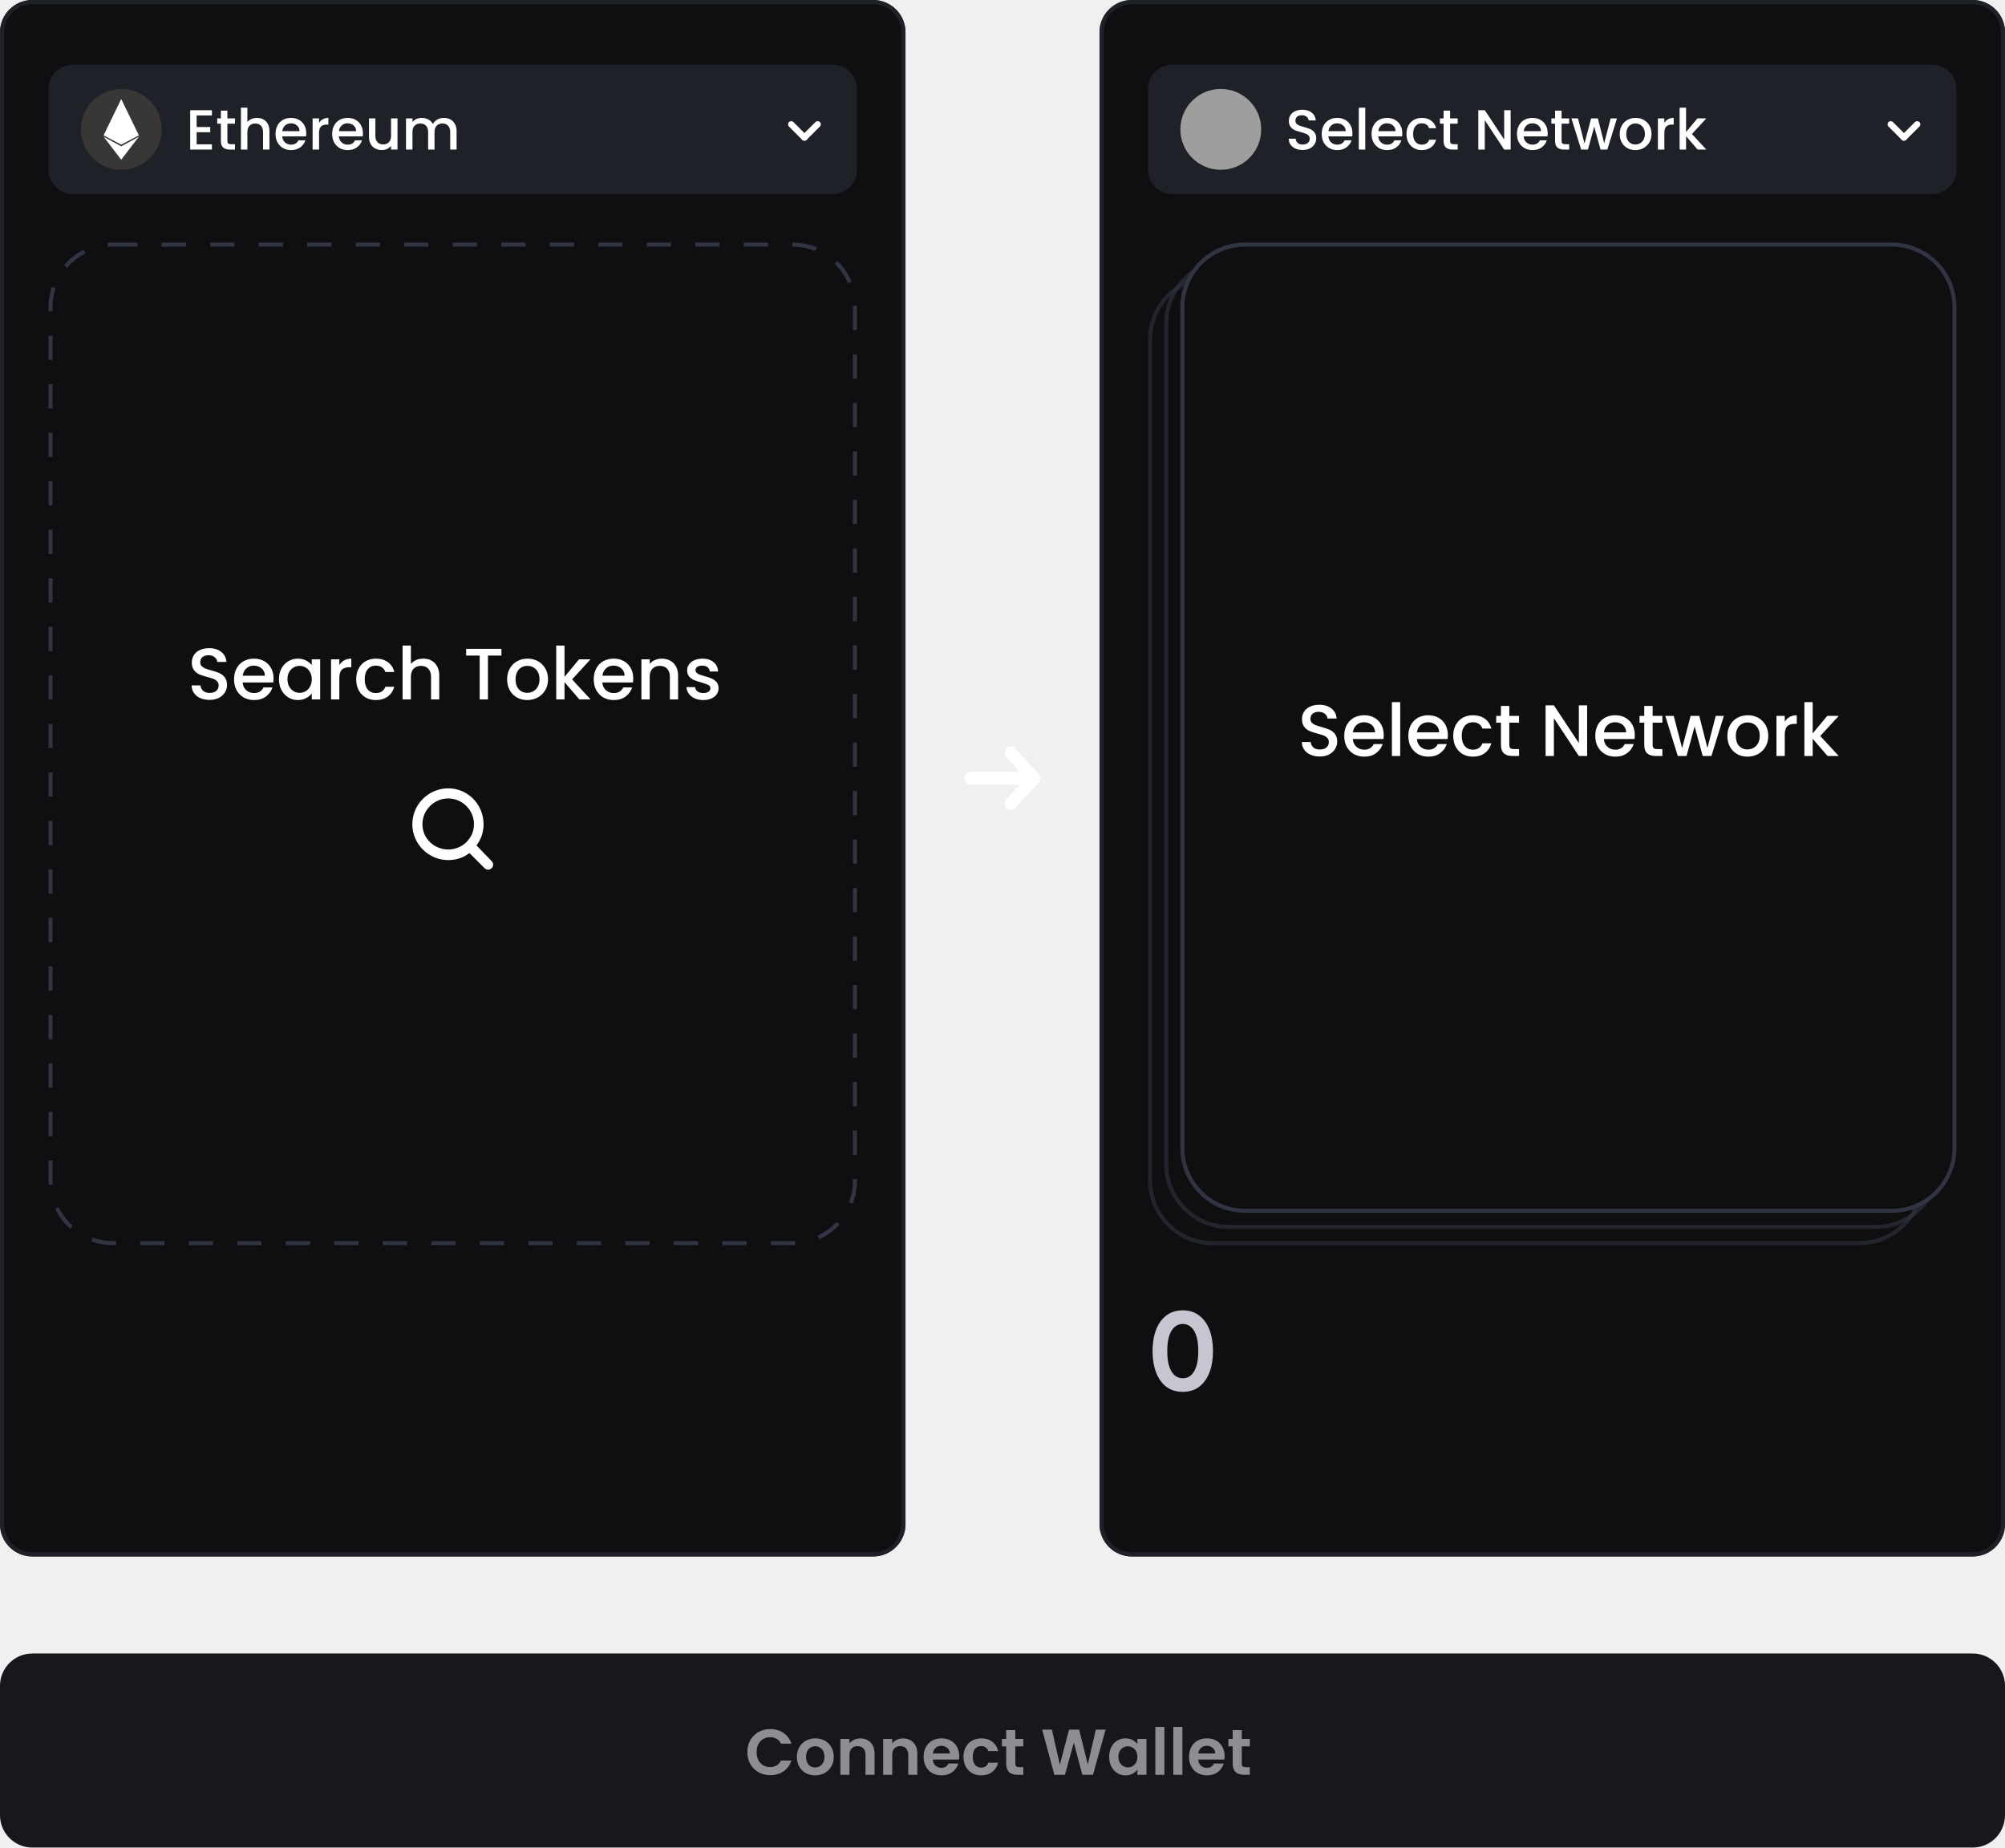
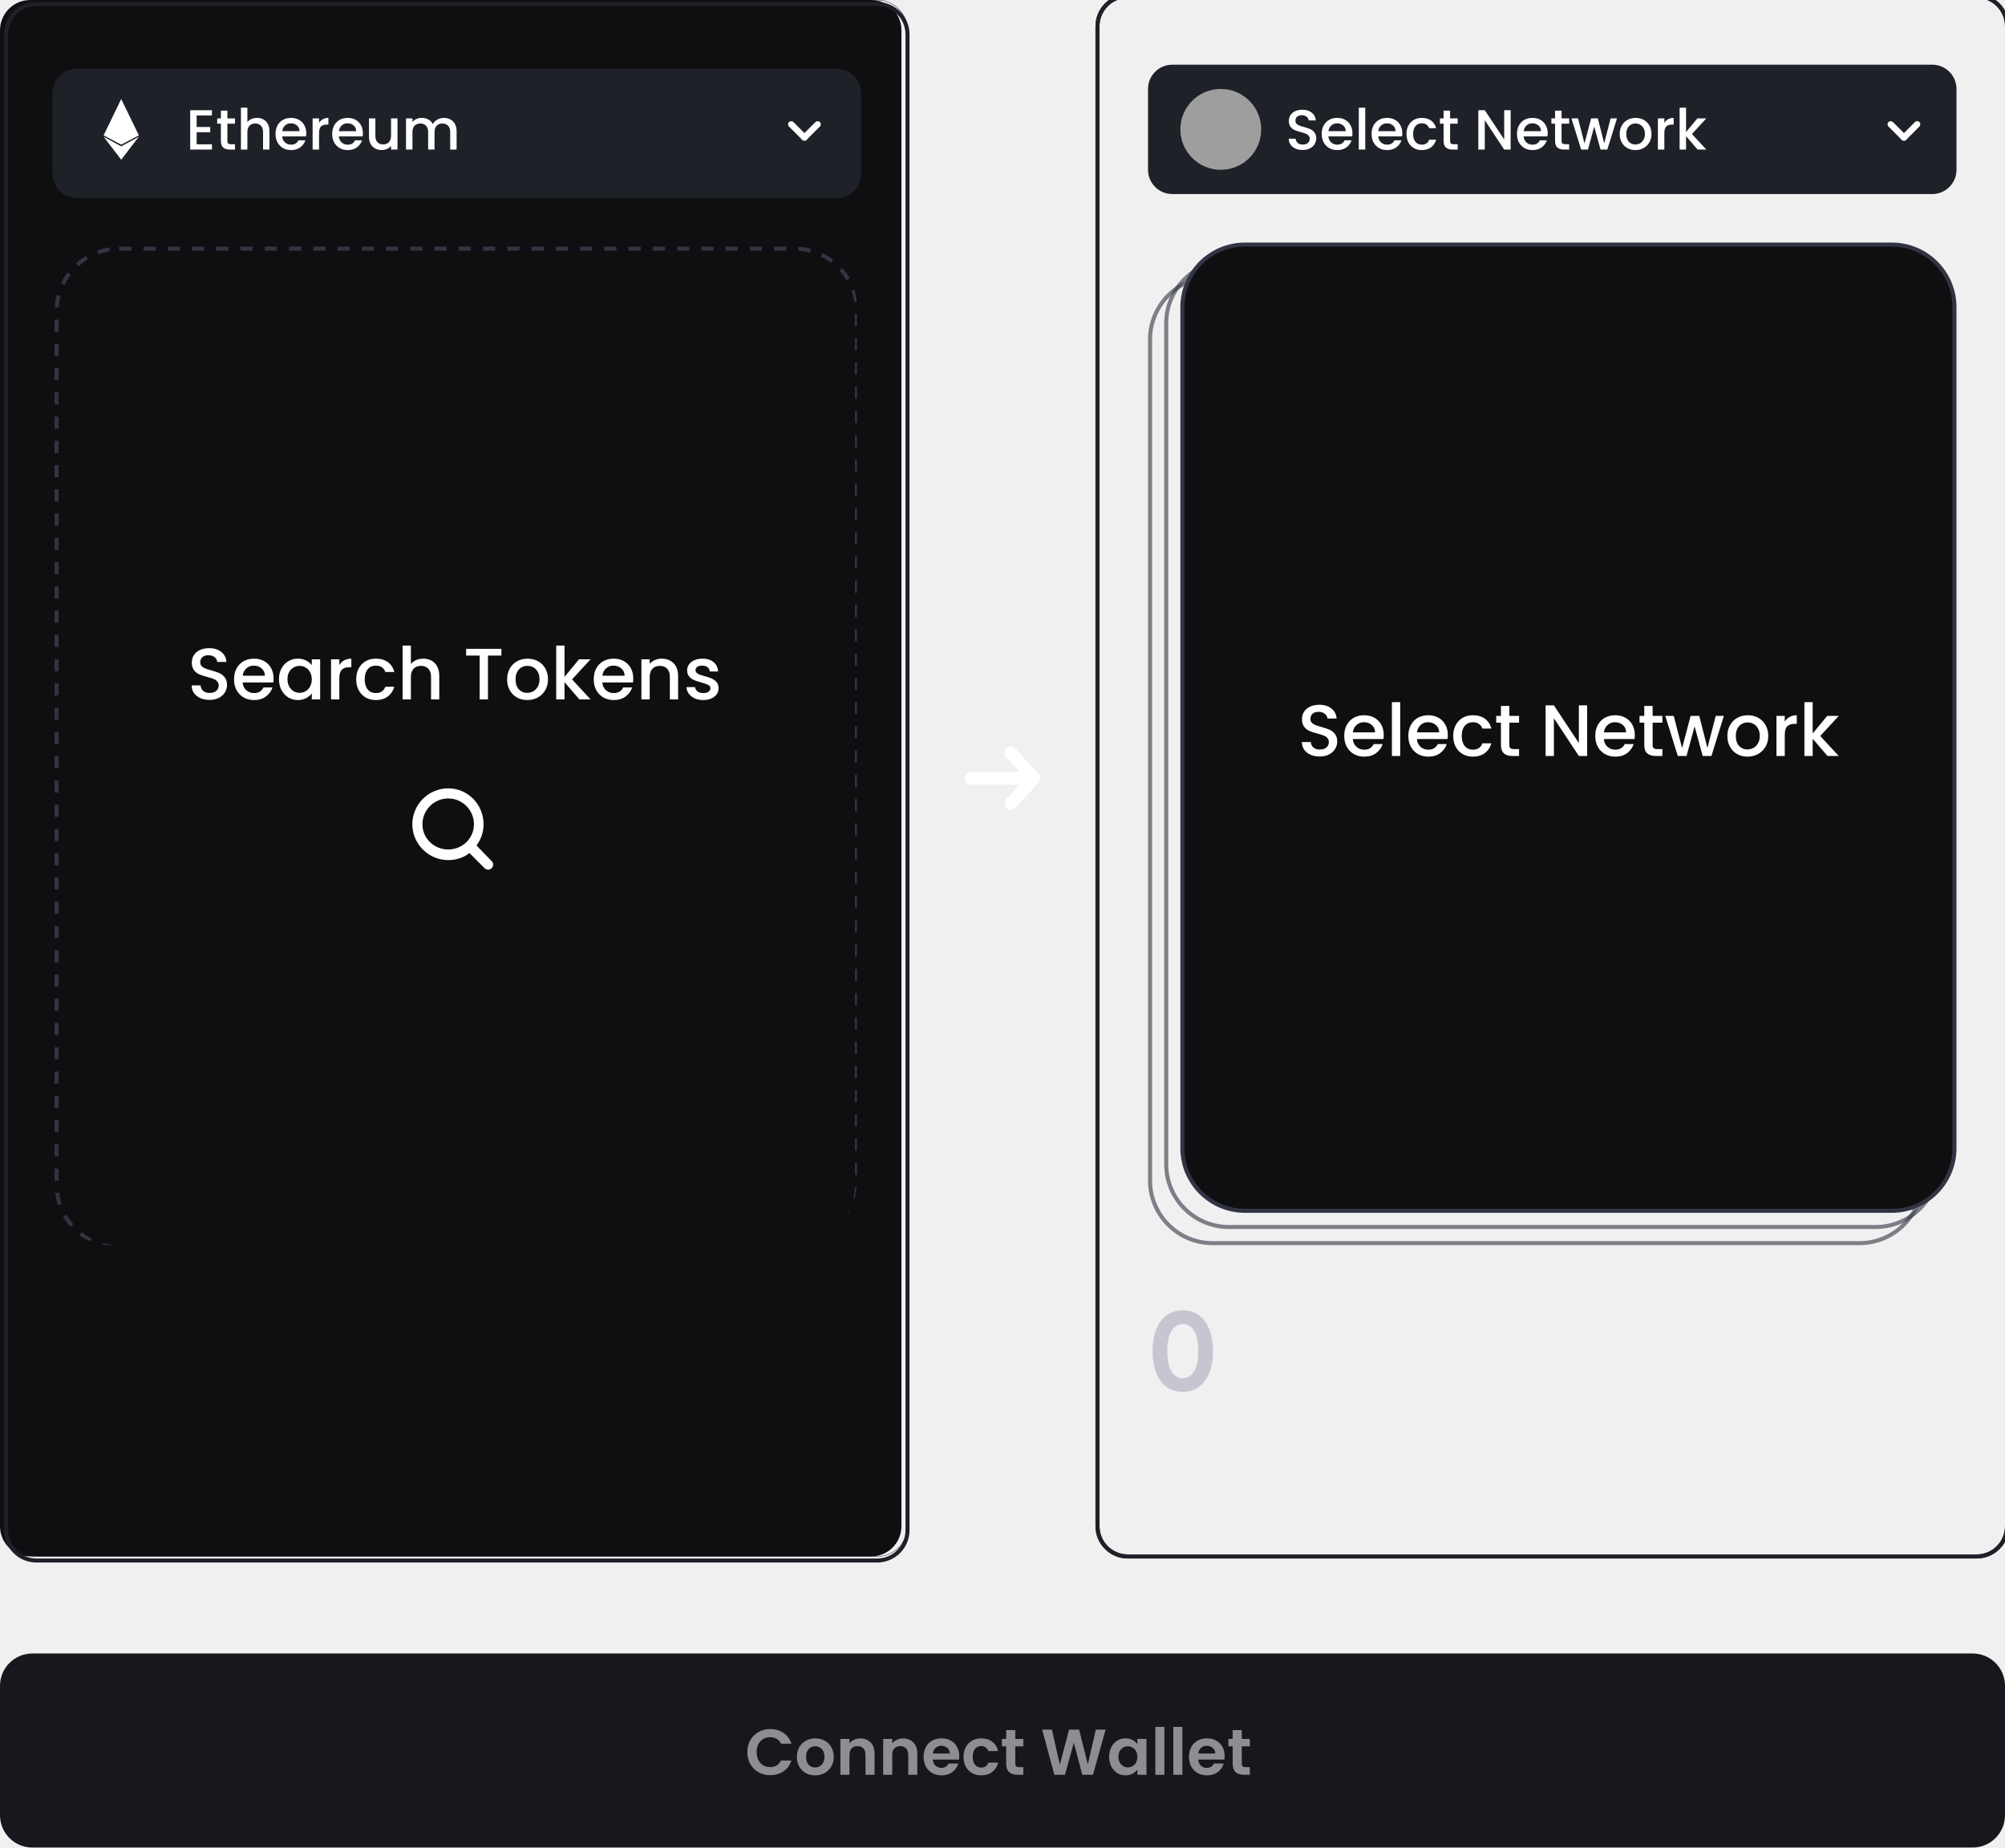
<svg xmlns="http://www.w3.org/2000/svg" width="496" height="457" viewBox="0 0 496 457" fill="none">
-   <rect x="0.5" y="0.5" width="223" height="384" rx="7.5" fill="#0F0F12" />
-   <rect x="0.5" y="0.5" width="223" height="384" rx="7.5" stroke="#1F2128" />
-   <rect x="0.5" y="0.5" width="223" height="384" rx="7.5" stroke="#1F2128" />
+   <rect x="0" y="0" width="223" height="385" rx="7.5" fill="#0F0F12" />
+   <rect x="1.5" y="0" width="223" height="385" rx="7.5" stroke="#1F2128" stroke-width="0.1" />
+   <rect x="1.5" y="1" width="223" height="385" rx="7.5" stroke="#1F2128" />
  <g clip-path="url(#clip0_1419_23822)">
-     <rect x="12.5" y="60.5" width="199" height="247" rx="15.5" stroke="#313442" stroke-dasharray="6 6" />
+     <rect x="14" y="61.5" width="198" height="247" rx="15.5" stroke="#313442" stroke-dasharray="3 3" />
    <path d="M117.875 209.125C119 207.625 119.625 205.875 119.625 203.875C119.625 199 115.75 195 110.875 195C106 195 102 199 102 203.875C102 208.75 106 212.75 110.875 212.75C112.875 212.75 114.75 212.125 116.125 211L119.875 214.75C120.125 215 120.5 215.125 120.75 215.125C121 215.125 121.375 215 121.625 214.75C122.125 214.25 122.125 213.5 121.625 213L117.875 209.125ZM110.875 210.125C107.375 210.125 104.5 207.375 104.5 203.875C104.5 200.375 107.375 197.5 110.875 197.5C114.375 197.5 117.25 200.375 117.25 203.875C117.25 207.375 114.375 210.125 110.875 210.125Z" fill="white" />
    <path d="M51.843 173.126C51.003 173.126 50.247 172.982 49.575 172.694C48.903 172.394 48.375 171.974 47.991 171.434C47.607 170.894 47.415 170.264 47.415 169.544H49.611C49.659 170.084 49.869 170.528 50.241 170.876C50.625 171.224 51.159 171.398 51.843 171.398C52.551 171.398 53.103 171.23 53.499 170.894C53.895 170.546 54.093 170.102 54.093 169.562C54.093 169.142 53.967 168.8 53.715 168.536C53.475 168.272 53.169 168.068 52.797 167.924C52.437 167.78 51.933 167.624 51.285 167.456C50.469 167.24 49.803 167.024 49.287 166.808C48.783 166.58 48.351 166.232 47.991 165.764C47.631 165.296 47.451 164.672 47.451 163.892C47.451 163.172 47.631 162.542 47.991 162.002C48.351 161.462 48.855 161.048 49.503 160.76C50.151 160.472 50.901 160.328 51.753 160.328C52.965 160.328 53.955 160.634 54.723 161.246C55.503 161.846 55.935 162.674 56.019 163.73H53.751C53.715 163.274 53.499 162.884 53.103 162.56C52.707 162.236 52.185 162.074 51.537 162.074C50.949 162.074 50.469 162.224 50.097 162.524C49.725 162.824 49.539 163.256 49.539 163.82C49.539 164.204 49.653 164.522 49.881 164.774C50.121 165.014 50.421 165.206 50.781 165.35C51.141 165.494 51.633 165.65 52.257 165.818C53.085 166.046 53.757 166.274 54.273 166.502C54.801 166.73 55.245 167.084 55.605 167.564C55.977 168.032 56.163 168.662 56.163 169.454C56.163 170.09 55.989 170.69 55.641 171.254C55.305 171.818 54.807 172.274 54.147 172.622C53.499 172.958 52.731 173.126 51.843 173.126ZM67.674 167.798C67.674 168.17 67.65 168.506 67.602 168.806H60.024C60.084 169.598 60.378 170.234 60.906 170.714C61.434 171.194 62.082 171.434 62.85 171.434C63.954 171.434 64.734 170.972 65.19 170.048H67.404C67.104 170.96 66.558 171.71 65.766 172.298C64.986 172.874 64.014 173.162 62.85 173.162C61.902 173.162 61.05 172.952 60.294 172.532C59.55 172.1 58.962 171.5 58.53 170.732C58.11 169.952 57.9 169.052 57.9 168.032C57.9 167.012 58.104 166.118 58.512 165.35C58.932 164.57 59.514 163.97 60.258 163.55C61.014 163.13 61.878 162.92 62.85 162.92C63.786 162.92 64.62 163.124 65.352 163.532C66.084 163.94 66.654 164.516 67.062 165.26C67.47 165.992 67.674 166.838 67.674 167.798ZM65.532 167.15C65.52 166.394 65.25 165.788 64.722 165.332C64.194 164.876 63.54 164.648 62.76 164.648C62.052 164.648 61.446 164.876 60.942 165.332C60.438 165.776 60.138 166.382 60.042 167.15H65.532ZM69.01 167.996C69.01 167 69.214 166.118 69.622 165.35C70.042 164.582 70.606 163.988 71.314 163.568C72.034 163.136 72.826 162.92 73.69 162.92C74.47 162.92 75.148 163.076 75.724 163.388C76.312 163.688 76.78 164.066 77.128 164.522V163.082H79.198V173H77.128V171.524C76.78 171.992 76.306 172.382 75.706 172.694C75.106 173.006 74.422 173.162 73.654 173.162C72.802 173.162 72.022 172.946 71.314 172.514C70.606 172.07 70.042 171.458 69.622 170.678C69.214 169.886 69.01 168.992 69.01 167.996ZM77.128 168.032C77.128 167.348 76.984 166.754 76.696 166.25C76.42 165.746 76.054 165.362 75.598 165.098C75.142 164.834 74.65 164.702 74.122 164.702C73.594 164.702 73.102 164.834 72.646 165.098C72.19 165.35 71.818 165.728 71.53 166.232C71.254 166.724 71.116 167.312 71.116 167.996C71.116 168.68 71.254 169.28 71.53 169.796C71.818 170.312 72.19 170.708 72.646 170.984C73.114 171.248 73.606 171.38 74.122 171.38C74.65 171.38 75.142 171.248 75.598 170.984C76.054 170.72 76.42 170.336 76.696 169.832C76.984 169.316 77.128 168.716 77.128 168.032ZM83.945 164.522C84.245 164.018 84.641 163.628 85.133 163.352C85.637 163.064 86.231 162.92 86.915 162.92V165.044H86.393C85.589 165.044 84.977 165.248 84.557 165.656C84.149 166.064 83.945 166.772 83.945 167.78V173H81.893V163.082H83.945V164.522ZM88.117 168.032C88.117 167.012 88.321 166.118 88.729 165.35C89.149 164.57 89.725 163.97 90.457 163.55C91.189 163.13 92.029 162.92 92.977 162.92C94.177 162.92 95.167 163.208 95.947 163.784C96.739 164.348 97.273 165.158 97.549 166.214H95.335C95.155 165.722 94.867 165.338 94.471 165.062C94.075 164.786 93.577 164.648 92.977 164.648C92.137 164.648 91.465 164.948 90.961 165.548C90.469 166.136 90.223 166.964 90.223 168.032C90.223 169.1 90.469 169.934 90.961 170.534C91.465 171.134 92.137 171.434 92.977 171.434C94.165 171.434 94.951 170.912 95.335 169.868H97.549C97.261 170.876 96.721 171.68 95.929 172.28C95.137 172.868 94.153 173.162 92.977 173.162C92.029 173.162 91.189 172.952 90.457 172.532C89.725 172.1 89.149 171.5 88.729 170.732C88.321 169.952 88.117 169.052 88.117 168.032ZM104.724 162.92C105.48 162.92 106.152 163.082 106.74 163.406C107.34 163.73 107.808 164.21 108.144 164.846C108.492 165.482 108.666 166.25 108.666 167.15V173H106.632V167.456C106.632 166.568 106.41 165.89 105.966 165.422C105.522 164.942 104.916 164.702 104.148 164.702C103.38 164.702 102.768 164.942 102.312 165.422C101.868 165.89 101.646 166.568 101.646 167.456V173H99.594V159.68H101.646V164.234C101.994 163.814 102.432 163.49 102.96 163.262C103.5 163.034 104.088 162.92 104.724 162.92ZM124.041 160.49V162.164H120.711V173H118.659V162.164H115.311V160.49H124.041ZM130.422 173.162C129.486 173.162 128.64 172.952 127.884 172.532C127.128 172.1 126.534 171.5 126.102 170.732C125.67 169.952 125.454 169.052 125.454 168.032C125.454 167.024 125.676 166.13 126.12 165.35C126.564 164.57 127.17 163.97 127.938 163.55C128.706 163.13 129.564 162.92 130.512 162.92C131.46 162.92 132.318 163.13 133.086 163.55C133.854 163.97 134.46 164.57 134.904 165.35C135.348 166.13 135.57 167.024 135.57 168.032C135.57 169.04 135.342 169.934 134.886 170.714C134.43 171.494 133.806 172.1 133.014 172.532C132.234 172.952 131.37 173.162 130.422 173.162ZM130.422 171.38C130.95 171.38 131.442 171.254 131.898 171.002C132.366 170.75 132.744 170.372 133.032 169.868C133.32 169.364 133.464 168.752 133.464 168.032C133.464 167.312 133.326 166.706 133.05 166.214C132.774 165.71 132.408 165.332 131.952 165.08C131.496 164.828 131.004 164.702 130.476 164.702C129.948 164.702 129.456 164.828 129 165.08C128.556 165.332 128.202 165.71 127.938 166.214C127.674 166.706 127.542 167.312 127.542 168.032C127.542 169.1 127.812 169.928 128.352 170.516C128.904 171.092 129.594 171.38 130.422 171.38ZM141.522 168.05L146.094 173H143.322L139.65 168.734V173H137.598V159.68H139.65V167.42L143.25 163.082H146.094L141.522 168.05ZM156.655 167.798C156.655 168.17 156.631 168.506 156.583 168.806H149.005C149.065 169.598 149.359 170.234 149.887 170.714C150.415 171.194 151.063 171.434 151.831 171.434C152.935 171.434 153.715 170.972 154.171 170.048H156.385C156.085 170.96 155.539 171.71 154.747 172.298C153.967 172.874 152.995 173.162 151.831 173.162C150.883 173.162 150.031 172.952 149.275 172.532C148.531 172.1 147.943 171.5 147.511 170.732C147.091 169.952 146.881 169.052 146.881 168.032C146.881 167.012 147.085 166.118 147.493 165.35C147.913 164.57 148.495 163.97 149.239 163.55C149.995 163.13 150.859 162.92 151.831 162.92C152.767 162.92 153.601 163.124 154.333 163.532C155.065 163.94 155.635 164.516 156.043 165.26C156.451 165.992 156.655 166.838 156.655 167.798ZM154.513 167.15C154.501 166.394 154.231 165.788 153.703 165.332C153.175 164.876 152.521 164.648 151.741 164.648C151.033 164.648 150.427 164.876 149.923 165.332C149.419 165.776 149.119 166.382 149.023 167.15H154.513ZM163.678 162.92C164.458 162.92 165.154 163.082 165.766 163.406C166.39 163.73 166.876 164.21 167.224 164.846C167.572 165.482 167.746 166.25 167.746 167.15V173H165.712V167.456C165.712 166.568 165.49 165.89 165.046 165.422C164.602 164.942 163.996 164.702 163.228 164.702C162.46 164.702 161.848 164.942 161.392 165.422C160.948 165.89 160.726 166.568 160.726 167.456V173H158.674V163.082H160.726V164.216C161.062 163.808 161.488 163.49 162.004 163.262C162.532 163.034 163.09 162.92 163.678 162.92ZM173.964 173.162C173.184 173.162 172.482 173.024 171.858 172.748C171.246 172.46 170.76 172.076 170.4 171.596C170.04 171.104 169.848 170.558 169.824 169.958H171.948C171.984 170.378 172.182 170.732 172.542 171.02C172.914 171.296 173.376 171.434 173.928 171.434C174.504 171.434 174.948 171.326 175.26 171.11C175.584 170.882 175.746 170.594 175.746 170.246C175.746 169.874 175.566 169.598 175.206 169.418C174.858 169.238 174.3 169.04 173.532 168.824C172.788 168.62 172.182 168.422 171.714 168.23C171.246 168.038 170.838 167.744 170.49 167.348C170.154 166.952 169.986 166.43 169.986 165.782C169.986 165.254 170.142 164.774 170.454 164.342C170.766 163.898 171.21 163.55 171.786 163.298C172.374 163.046 173.046 162.92 173.802 162.92C174.93 162.92 175.836 163.208 176.52 163.784C177.216 164.348 177.588 165.122 177.636 166.106H175.584C175.548 165.662 175.368 165.308 175.044 165.044C174.72 164.78 174.282 164.648 173.73 164.648C173.19 164.648 172.776 164.75 172.488 164.954C172.2 165.158 172.056 165.428 172.056 165.764C172.056 166.028 172.152 166.25 172.344 166.43C172.536 166.61 172.77 166.754 173.046 166.862C173.322 166.958 173.73 167.084 174.27 167.24C174.99 167.432 175.578 167.63 176.034 167.834C176.502 168.026 176.904 168.314 177.24 168.698C177.576 169.082 177.75 169.592 177.762 170.228C177.762 170.792 177.606 171.296 177.294 171.74C176.982 172.184 176.538 172.532 175.962 172.784C175.398 173.036 174.732 173.162 173.964 173.162Z" fill="white" />
  </g>
-   <rect x="12" y="16" width="200" height="32" rx="6" fill="#1F2128" />
-   <rect x="20" y="22" width="20" height="20" rx="10" fill="#383736" />
+   <rect x="13" y="17" width="200" height="32" rx="6" fill="#1F2128" />
+   <rect x="20" y="22" width="20" height="20" rx="10" fill="#1F2128" />
  <g clip-path="url(#clip1_1419_23822)">
    <path fill-rule="evenodd" clip-rule="evenodd" d="M29.983 35.775L25.625 33.48L29.983 24.503V24.5L34.357 33.48L29.983 35.775Z" fill="white" />
    <path fill-rule="evenodd" clip-rule="evenodd" d="M29.983 39.5L25.625 33.809L29.983 36.2L34.357 33.809L29.983 39.5Z" fill="white" />
  </g>
  <path fill-rule="evenodd" clip-rule="evenodd" d="M198.447 34.573C198.142 34.268 198.142 33.773 198.447 33.468L201.718 30.198C202.023 29.893 202.517 29.893 202.822 30.198C203.128 30.503 203.128 30.998 202.822 31.303L199.552 34.573C199.247 34.878 198.753 34.878 198.447 34.573Z" fill="white" />
  <path fill-rule="evenodd" clip-rule="evenodd" d="M195.178 30.198C195.483 29.893 195.977 29.893 196.282 30.198L199.553 33.468C199.858 33.773 199.858 34.268 199.553 34.573C199.247 34.878 198.753 34.878 198.448 34.573L195.178 31.303C194.872 30.998 194.872 30.503 195.178 30.198Z" fill="white" />
  <path d="M48.646 28.558V31.414H52.006V32.716H48.646V35.698H52.426V37H47.05V27.256H52.426V28.558H48.646ZM56.254 30.588V34.858C56.254 35.147 56.319 35.357 56.45 35.488C56.59 35.609 56.823 35.67 57.15 35.67H58.13V37H56.87C56.151 37 55.6 36.832 55.218 36.496C54.835 36.16 54.644 35.614 54.644 34.858V30.588H53.734V29.286H54.644V27.368H56.254V29.286H58.13V30.588H56.254ZM63.591 29.16C64.179 29.16 64.701 29.286 65.159 29.538C65.625 29.79 65.989 30.163 66.251 30.658C66.521 31.153 66.657 31.75 66.657 32.45V37H65.075V32.688C65.075 31.997 64.902 31.47 64.557 31.106C64.211 30.733 63.74 30.546 63.143 30.546C62.545 30.546 62.069 30.733 61.715 31.106C61.369 31.47 61.197 31.997 61.197 32.688V37H59.601V26.64H61.197V30.182C61.467 29.855 61.808 29.603 62.219 29.426C62.639 29.249 63.096 29.16 63.591 29.16ZM75.763 32.954C75.763 33.243 75.744 33.505 75.707 33.738H69.813C69.859 34.354 70.088 34.849 70.499 35.222C70.909 35.595 71.413 35.782 72.011 35.782C72.869 35.782 73.476 35.423 73.831 34.704H75.553C75.319 35.413 74.895 35.997 74.279 36.454C73.672 36.902 72.916 37.126 72.011 37.126C71.273 37.126 70.611 36.963 70.023 36.636C69.444 36.3 68.987 35.833 68.651 35.236C68.324 34.629 68.161 33.929 68.161 33.136C68.161 32.343 68.319 31.647 68.637 31.05C68.963 30.443 69.416 29.977 69.995 29.65C70.583 29.323 71.255 29.16 72.011 29.16C72.739 29.16 73.387 29.319 73.957 29.636C74.526 29.953 74.969 30.401 75.287 30.98C75.604 31.549 75.763 32.207 75.763 32.954ZM74.097 32.45C74.087 31.862 73.877 31.391 73.467 31.036C73.056 30.681 72.547 30.504 71.941 30.504C71.39 30.504 70.919 30.681 70.527 31.036C70.135 31.381 69.901 31.853 69.827 32.45H74.097ZM78.929 30.406C79.162 30.014 79.471 29.711 79.853 29.496C80.245 29.272 80.707 29.16 81.239 29.16V30.812H80.833C80.208 30.812 79.732 30.971 79.405 31.288C79.088 31.605 78.929 32.156 78.929 32.94V37H77.333V29.286H78.929V30.406ZM89.776 32.954C89.776 33.243 89.758 33.505 89.72 33.738H83.826C83.873 34.354 84.102 34.849 84.512 35.222C84.923 35.595 85.427 35.782 86.024 35.782C86.883 35.782 87.49 35.423 87.844 34.704H89.566C89.333 35.413 88.908 35.997 88.292 36.454C87.686 36.902 86.93 37.126 86.024 37.126C85.287 37.126 84.624 36.963 84.036 36.636C83.458 36.3 83 35.833 82.664 35.236C82.338 34.629 82.174 33.929 82.174 33.136C82.174 32.343 82.333 31.647 82.65 31.05C82.977 30.443 83.43 29.977 84.008 29.65C84.596 29.323 85.268 29.16 86.024 29.16C86.752 29.16 87.401 29.319 87.97 29.636C88.54 29.953 88.983 30.401 89.3 30.98C89.618 31.549 89.776 32.207 89.776 32.954ZM88.11 32.45C88.101 31.862 87.891 31.391 87.48 31.036C87.07 30.681 86.561 30.504 85.954 30.504C85.404 30.504 84.932 30.681 84.54 31.036C84.148 31.381 83.915 31.853 83.84 32.45H88.11ZM98.333 29.286V37H96.737V36.09C96.485 36.407 96.153 36.659 95.743 36.846C95.341 37.023 94.912 37.112 94.455 37.112C93.848 37.112 93.302 36.986 92.817 36.734C92.341 36.482 91.963 36.109 91.683 35.614C91.412 35.119 91.277 34.522 91.277 33.822V29.286H92.859V33.584C92.859 34.275 93.031 34.807 93.377 35.18C93.722 35.544 94.194 35.726 94.791 35.726C95.388 35.726 95.859 35.544 96.205 35.18C96.559 34.807 96.737 34.275 96.737 33.584V29.286H98.333ZM109.777 29.16C110.383 29.16 110.925 29.286 111.401 29.538C111.886 29.79 112.264 30.163 112.535 30.658C112.815 31.153 112.955 31.75 112.955 32.45V37H111.373V32.688C111.373 31.997 111.2 31.47 110.855 31.106C110.509 30.733 110.038 30.546 109.441 30.546C108.843 30.546 108.367 30.733 108.013 31.106C107.667 31.47 107.495 31.997 107.495 32.688V37H105.913V32.688C105.913 31.997 105.74 31.47 105.395 31.106C105.049 30.733 104.578 30.546 103.981 30.546C103.383 30.546 102.907 30.733 102.553 31.106C102.207 31.47 102.035 31.997 102.035 32.688V37H100.439V29.286H102.035V30.168C102.296 29.851 102.627 29.603 103.029 29.426C103.43 29.249 103.859 29.16 104.317 29.16C104.933 29.16 105.483 29.291 105.969 29.552C106.454 29.813 106.827 30.191 107.089 30.686C107.322 30.219 107.686 29.851 108.181 29.58C108.675 29.3 109.207 29.16 109.777 29.16Z" fill="white" />
  <path fill-rule="evenodd" clip-rule="evenodd" d="M251.065 185.096C250.476 184.466 249.511 184.468 248.925 185.102C248.353 185.719 248.355 186.708 248.93 187.323L252.287 190.915H240.125C239.271 190.915 238.625 191.651 238.625 192.5C238.625 193.349 239.271 194.085 240.125 194.085H252.287L248.93 197.677C248.355 198.292 248.353 199.281 248.925 199.898C249.511 200.532 250.476 200.534 251.065 199.904L256.944 193.613C257.519 192.996 257.518 192.003 256.945 191.388L251.065 185.096Z" fill="white" />
-   <rect x="272.5" y="0.5" width="223" height="384" rx="7.5" fill="#0F0F12" />
-   <rect x="272.5" y="0.5" width="223" height="384" rx="7.5" stroke="#1F2128" />
-   <rect x="272.5" y="0.5" width="223" height="384" rx="7.5" stroke="#1F2128" />
+   <rect x="271.5" y="-1" width="225" height="386" rx="7.5" fill="transparent" />
+   <rect x="271.5" y="-1" width="225" height="386" rx="7.5" stroke="#1F2128" />
+   <rect x="271.5" y="-1" width="225" height="386" rx="7.5" stroke="#1F2128" />
  <g clip-path="url(#clip2_1419_23822)">
    <rect x="288.5" y="64.5" width="191" height="239" rx="15.5" stroke="#313442" stroke-opacity="0.6" />
    <rect x="284.5" y="68.5" width="191" height="239" rx="15.5" stroke="#313442" stroke-opacity="0.6" />
    <rect x="292.5" y="60.5" width="191" height="239" rx="15.5" fill="#0F0F12" stroke="#313442" />
    <path d="M326.482 187.126C325.642 187.126 324.886 186.982 324.214 186.694C323.542 186.394 323.014 185.974 322.63 185.434C322.246 184.894 322.054 184.264 322.054 183.544H324.25C324.298 184.084 324.508 184.528 324.88 184.876C325.264 185.224 325.798 185.398 326.482 185.398C327.19 185.398 327.742 185.23 328.138 184.894C328.534 184.546 328.732 184.102 328.732 183.562C328.732 183.142 328.606 182.8 328.354 182.536C328.114 182.272 327.808 182.068 327.436 181.924C327.076 181.78 326.572 181.624 325.924 181.456C325.108 181.24 324.442 181.024 323.926 180.808C323.422 180.58 322.99 180.232 322.63 179.764C322.27 179.296 322.09 178.672 322.09 177.892C322.09 177.172 322.27 176.542 322.63 176.002C322.99 175.462 323.494 175.048 324.142 174.76C324.79 174.472 325.54 174.328 326.392 174.328C327.604 174.328 328.594 174.634 329.362 175.246C330.142 175.846 330.574 176.674 330.658 177.73H328.39C328.354 177.274 328.138 176.884 327.742 176.56C327.346 176.236 326.824 176.074 326.176 176.074C325.588 176.074 325.108 176.224 324.736 176.524C324.364 176.824 324.178 177.256 324.178 177.82C324.178 178.204 324.292 178.522 324.52 178.774C324.76 179.014 325.06 179.206 325.42 179.35C325.78 179.494 326.272 179.65 326.896 179.818C327.724 180.046 328.396 180.274 328.912 180.502C329.44 180.73 329.884 181.084 330.244 181.564C330.616 182.032 330.802 182.662 330.802 183.454C330.802 184.09 330.628 184.69 330.28 185.254C329.944 185.818 329.446 186.274 328.786 186.622C328.138 186.958 327.37 187.126 326.482 187.126ZM342.313 181.798C342.313 182.17 342.289 182.506 342.241 182.806H334.663C334.723 183.598 335.017 184.234 335.545 184.714C336.073 185.194 336.721 185.434 337.489 185.434C338.593 185.434 339.373 184.972 339.829 184.048H342.043C341.743 184.96 341.197 185.71 340.405 186.298C339.625 186.874 338.653 187.162 337.489 187.162C336.541 187.162 335.689 186.952 334.933 186.532C334.189 186.1 333.601 185.5 333.169 184.732C332.749 183.952 332.539 183.052 332.539 182.032C332.539 181.012 332.743 180.118 333.151 179.35C333.571 178.57 334.153 177.97 334.897 177.55C335.653 177.13 336.517 176.92 337.489 176.92C338.425 176.92 339.259 177.124 339.991 177.532C340.723 177.94 341.293 178.516 341.701 179.26C342.109 179.992 342.313 180.838 342.313 181.798ZM340.171 181.15C340.159 180.394 339.889 179.788 339.361 179.332C338.833 178.876 338.179 178.648 337.399 178.648C336.691 178.648 336.085 178.876 335.581 179.332C335.077 179.776 334.777 180.382 334.681 181.15H340.171ZM346.384 173.68V187H344.332V173.68H346.384ZM358.169 181.798C358.169 182.17 358.145 182.506 358.097 182.806H350.519C350.579 183.598 350.873 184.234 351.401 184.714C351.929 185.194 352.577 185.434 353.345 185.434C354.449 185.434 355.229 184.972 355.685 184.048H357.899C357.599 184.96 357.053 185.71 356.261 186.298C355.481 186.874 354.509 187.162 353.345 187.162C352.397 187.162 351.545 186.952 350.789 186.532C350.045 186.1 349.457 185.5 349.025 184.732C348.605 183.952 348.395 183.052 348.395 182.032C348.395 181.012 348.599 180.118 349.007 179.35C349.427 178.57 350.009 177.97 350.753 177.55C351.509 177.13 352.373 176.92 353.345 176.92C354.281 176.92 355.115 177.124 355.847 177.532C356.579 177.94 357.149 178.516 357.557 179.26C357.965 179.992 358.169 180.838 358.169 181.798ZM356.027 181.15C356.015 180.394 355.745 179.788 355.217 179.332C354.689 178.876 354.035 178.648 353.255 178.648C352.547 178.648 351.941 178.876 351.437 179.332C350.933 179.776 350.633 180.382 350.537 181.15H356.027ZM359.504 182.032C359.504 181.012 359.708 180.118 360.116 179.35C360.536 178.57 361.112 177.97 361.844 177.55C362.576 177.13 363.416 176.92 364.364 176.92C365.564 176.92 366.554 177.208 367.334 177.784C368.126 178.348 368.66 179.158 368.936 180.214H366.722C366.542 179.722 366.254 179.338 365.858 179.062C365.462 178.786 364.964 178.648 364.364 178.648C363.524 178.648 362.852 178.948 362.348 179.548C361.856 180.136 361.61 180.964 361.61 182.032C361.61 183.1 361.856 183.934 362.348 184.534C362.852 185.134 363.524 185.434 364.364 185.434C365.552 185.434 366.338 184.912 366.722 183.868H368.936C368.648 184.876 368.108 185.68 367.316 186.28C366.524 186.868 365.54 187.162 364.364 187.162C363.416 187.162 362.576 186.952 361.844 186.532C361.112 186.1 360.536 185.5 360.116 184.732C359.708 183.952 359.504 183.052 359.504 182.032ZM373.375 178.756V184.246C373.375 184.618 373.459 184.888 373.627 185.056C373.807 185.212 374.107 185.29 374.527 185.29H375.787V187H374.167C373.243 187 372.535 186.784 372.043 186.352C371.551 185.92 371.305 185.218 371.305 184.246V178.756H370.135V177.082H371.305V174.616H373.375V177.082H375.787V178.756H373.375ZM392.632 187H390.58L384.406 177.658V187H382.354V174.472H384.406L390.58 183.796V174.472H392.632V187ZM404.417 181.798C404.417 182.17 404.393 182.506 404.345 182.806H396.767C396.827 183.598 397.121 184.234 397.649 184.714C398.177 185.194 398.825 185.434 399.593 185.434C400.697 185.434 401.477 184.972 401.933 184.048H404.147C403.847 184.96 403.301 185.71 402.509 186.298C401.729 186.874 400.757 187.162 399.593 187.162C398.645 187.162 397.793 186.952 397.037 186.532C396.293 186.1 395.705 185.5 395.273 184.732C394.853 183.952 394.643 183.052 394.643 182.032C394.643 181.012 394.847 180.118 395.255 179.35C395.675 178.57 396.257 177.97 397.001 177.55C397.757 177.13 398.621 176.92 399.593 176.92C400.529 176.92 401.363 177.124 402.095 177.532C402.827 177.94 403.397 178.516 403.805 179.26C404.213 179.992 404.417 180.838 404.417 181.798ZM402.275 181.15C402.263 180.394 401.993 179.788 401.465 179.332C400.937 178.876 400.283 178.648 399.503 178.648C398.795 178.648 398.189 178.876 397.685 179.332C397.181 179.776 396.881 180.382 396.785 181.15H402.275ZM408.83 178.756V184.246C408.83 184.618 408.914 184.888 409.082 185.056C409.262 185.212 409.562 185.29 409.982 185.29H411.242V187H409.622C408.698 187 407.99 186.784 407.498 186.352C407.006 185.92 406.76 185.218 406.76 184.246V178.756H405.59V177.082H406.76V174.616H408.83V177.082H411.242V178.756H408.83ZM426.453 177.082L423.375 187H421.215L419.217 179.674L417.219 187H415.059L411.963 177.082H414.051L416.121 185.056L418.227 177.082H420.369L422.385 185.02L424.437 177.082H426.453ZM432.289 187.162C431.353 187.162 430.507 186.952 429.751 186.532C428.995 186.1 428.401 185.5 427.969 184.732C427.537 183.952 427.321 183.052 427.321 182.032C427.321 181.024 427.543 180.13 427.987 179.35C428.431 178.57 429.037 177.97 429.805 177.55C430.573 177.13 431.431 176.92 432.379 176.92C433.327 176.92 434.185 177.13 434.953 177.55C435.721 177.97 436.327 178.57 436.771 179.35C437.215 180.13 437.437 181.024 437.437 182.032C437.437 183.04 437.209 183.934 436.753 184.714C436.297 185.494 435.673 186.1 434.881 186.532C434.101 186.952 433.237 187.162 432.289 187.162ZM432.289 185.38C432.817 185.38 433.309 185.254 433.765 185.002C434.233 184.75 434.611 184.372 434.899 183.868C435.187 183.364 435.331 182.752 435.331 182.032C435.331 181.312 435.193 180.706 434.917 180.214C434.641 179.71 434.275 179.332 433.819 179.08C433.363 178.828 432.871 178.702 432.343 178.702C431.815 178.702 431.323 178.828 430.867 179.08C430.423 179.332 430.069 179.71 429.805 180.214C429.541 180.706 429.409 181.312 429.409 182.032C429.409 183.1 429.679 183.928 430.219 184.516C430.771 185.092 431.461 185.38 432.289 185.38ZM441.517 178.522C441.817 178.018 442.213 177.628 442.705 177.352C443.209 177.064 443.803 176.92 444.487 176.92V179.044H443.965C443.161 179.044 442.549 179.248 442.129 179.656C441.721 180.064 441.517 180.772 441.517 181.78V187H439.465V177.082H441.517V178.522ZM450.297 182.05L454.869 187H452.097L448.425 182.734V187H446.373V173.68H448.425V181.42L452.025 177.082H454.869L450.297 182.05Z" fill="white" />
  </g>
  <rect x="284" y="16" width="200" height="32" rx="6" fill="#1F2128" />
  <rect x="293.5" y="23.5" width="17" height="17" rx="8.5" fill="#9E9E9E" />
  <rect x="293.5" y="23.5" width="17" height="17" rx="8.5" stroke="#9E9E9E" stroke-width="3" />
  <path fill-rule="evenodd" clip-rule="evenodd" d="M470.447 34.573C470.142 34.268 470.142 33.773 470.447 33.468L473.718 30.198C474.023 29.893 474.517 29.893 474.822 30.198C475.128 30.503 475.128 30.998 474.822 31.303L471.552 34.573C471.247 34.878 470.753 34.878 470.447 34.573Z" fill="white" />
  <path fill-rule="evenodd" clip-rule="evenodd" d="M467.178 30.198C467.483 29.893 467.977 29.893 468.282 30.198L471.553 33.468C471.858 33.773 471.858 34.268 471.553 34.573C471.247 34.878 470.753 34.878 470.448 34.573L467.178 31.303C466.872 30.998 466.872 30.503 467.178 30.198Z" fill="white" />
  <path d="M322.256 37.098C321.603 37.098 321.015 36.986 320.492 36.762C319.969 36.529 319.559 36.202 319.26 35.782C318.961 35.362 318.812 34.872 318.812 34.312H320.52C320.557 34.732 320.721 35.077 321.01 35.348C321.309 35.619 321.724 35.754 322.256 35.754C322.807 35.754 323.236 35.623 323.544 35.362C323.852 35.091 324.006 34.746 324.006 34.326C324.006 33.999 323.908 33.733 323.712 33.528C323.525 33.323 323.287 33.164 322.998 33.052C322.718 32.94 322.326 32.819 321.822 32.688C321.187 32.52 320.669 32.352 320.268 32.184C319.876 32.007 319.54 31.736 319.26 31.372C318.98 31.008 318.84 30.523 318.84 29.916C318.84 29.356 318.98 28.866 319.26 28.446C319.54 28.026 319.932 27.704 320.436 27.48C320.94 27.256 321.523 27.144 322.186 27.144C323.129 27.144 323.899 27.382 324.496 27.858C325.103 28.325 325.439 28.969 325.504 29.79H323.74C323.712 29.435 323.544 29.132 323.236 28.88C322.928 28.628 322.522 28.502 322.018 28.502C321.561 28.502 321.187 28.619 320.898 28.852C320.609 29.085 320.464 29.421 320.464 29.86C320.464 30.159 320.553 30.406 320.73 30.602C320.917 30.789 321.15 30.938 321.43 31.05C321.71 31.162 322.093 31.283 322.578 31.414C323.222 31.591 323.745 31.769 324.146 31.946C324.557 32.123 324.902 32.399 325.182 32.772C325.471 33.136 325.616 33.626 325.616 34.242C325.616 34.737 325.481 35.203 325.21 35.642C324.949 36.081 324.561 36.435 324.048 36.706C323.544 36.967 322.947 37.098 322.256 37.098ZM334.569 32.954C334.569 33.243 334.551 33.505 334.513 33.738H328.619C328.666 34.354 328.895 34.849 329.305 35.222C329.716 35.595 330.22 35.782 330.817 35.782C331.676 35.782 332.283 35.423 332.637 34.704H334.359C334.126 35.413 333.701 35.997 333.085 36.454C332.479 36.902 331.723 37.126 330.817 37.126C330.08 37.126 329.417 36.963 328.829 36.636C328.251 36.3 327.793 35.833 327.457 35.236C327.131 34.629 326.967 33.929 326.967 33.136C326.967 32.343 327.126 31.647 327.443 31.05C327.77 30.443 328.223 29.977 328.801 29.65C329.389 29.323 330.061 29.16 330.817 29.16C331.545 29.16 332.194 29.319 332.763 29.636C333.333 29.953 333.776 30.401 334.093 30.98C334.411 31.549 334.569 32.207 334.569 32.954ZM332.903 32.45C332.894 31.862 332.684 31.391 332.273 31.036C331.863 30.681 331.354 30.504 330.747 30.504C330.197 30.504 329.725 30.681 329.333 31.036C328.941 31.381 328.708 31.853 328.633 32.45H332.903ZM337.736 26.64V37H336.14V26.64H337.736ZM346.901 32.954C346.901 33.243 346.883 33.505 346.845 33.738H340.951C340.998 34.354 341.227 34.849 341.637 35.222C342.048 35.595 342.552 35.782 343.149 35.782C344.008 35.782 344.615 35.423 344.969 34.704H346.691C346.458 35.413 346.033 35.997 345.417 36.454C344.811 36.902 344.055 37.126 343.149 37.126C342.412 37.126 341.749 36.963 341.161 36.636C340.583 36.3 340.125 35.833 339.789 35.236C339.463 34.629 339.299 33.929 339.299 33.136C339.299 32.343 339.458 31.647 339.775 31.05C340.102 30.443 340.555 29.977 341.133 29.65C341.721 29.323 342.393 29.16 343.149 29.16C343.877 29.16 344.526 29.319 345.095 29.636C345.665 29.953 346.108 30.401 346.425 30.98C346.743 31.549 346.901 32.207 346.901 32.954ZM345.235 32.45C345.226 31.862 345.016 31.391 344.605 31.036C344.195 30.681 343.686 30.504 343.079 30.504C342.529 30.504 342.057 30.681 341.665 31.036C341.273 31.381 341.04 31.853 340.965 32.45H345.235ZM347.94 33.136C347.94 32.343 348.099 31.647 348.416 31.05C348.743 30.443 349.191 29.977 349.76 29.65C350.329 29.323 350.983 29.16 351.72 29.16C352.653 29.16 353.423 29.384 354.03 29.832C354.646 30.271 355.061 30.901 355.276 31.722H353.554C353.414 31.339 353.19 31.041 352.882 30.826C352.574 30.611 352.187 30.504 351.72 30.504C351.067 30.504 350.544 30.737 350.152 31.204C349.769 31.661 349.578 32.305 349.578 33.136C349.578 33.967 349.769 34.615 350.152 35.082C350.544 35.549 351.067 35.782 351.72 35.782C352.644 35.782 353.255 35.376 353.554 34.564H355.276C355.052 35.348 354.632 35.973 354.016 36.44C353.4 36.897 352.635 37.126 351.72 37.126C350.983 37.126 350.329 36.963 349.76 36.636C349.191 36.3 348.743 35.833 348.416 35.236C348.099 34.629 347.94 33.929 347.94 33.136ZM358.728 30.588V34.858C358.728 35.147 358.794 35.357 358.924 35.488C359.064 35.609 359.298 35.67 359.624 35.67H360.604V37H359.344C358.626 37 358.075 36.832 357.692 36.496C357.31 36.16 357.118 35.614 357.118 34.858V30.588H356.208V29.286H357.118V27.368H358.728V29.286H360.604V30.588H358.728ZM373.706 37H372.11L367.308 29.734V37H365.712V27.256H367.308L372.11 34.508V27.256H373.706V37ZM382.872 32.954C382.872 33.243 382.853 33.505 382.816 33.738H376.922C376.969 34.354 377.197 34.849 377.608 35.222C378.019 35.595 378.523 35.782 379.12 35.782C379.979 35.782 380.585 35.423 380.94 34.704H382.662C382.429 35.413 382.004 35.997 381.388 36.454C380.781 36.902 380.025 37.126 379.12 37.126C378.383 37.126 377.72 36.963 377.132 36.636C376.553 36.3 376.096 35.833 375.76 35.236C375.433 34.629 375.27 33.929 375.27 33.136C375.27 32.343 375.429 31.647 375.746 31.05C376.073 30.443 376.525 29.977 377.104 29.65C377.692 29.323 378.364 29.16 379.12 29.16C379.848 29.16 380.497 29.319 381.066 29.636C381.635 29.953 382.079 30.401 382.396 30.98C382.713 31.549 382.872 32.207 382.872 32.954ZM381.206 32.45C381.197 31.862 380.987 31.391 380.576 31.036C380.165 30.681 379.657 30.504 379.05 30.504C378.499 30.504 378.028 30.681 377.636 31.036C377.244 31.381 377.011 31.853 376.936 32.45H381.206ZM386.305 30.588V34.858C386.305 35.147 386.37 35.357 386.501 35.488C386.641 35.609 386.874 35.67 387.201 35.67H388.181V37H386.921C386.202 37 385.651 36.832 385.269 36.496C384.886 36.16 384.695 35.614 384.695 34.858V30.588H383.785V29.286H384.695V27.368H386.305V29.286H388.181V30.588H386.305ZM400.012 29.286L397.618 37H395.938L394.384 31.302L392.83 37H391.15L388.742 29.286H390.366L391.976 35.488L393.614 29.286H395.28L396.848 35.46L398.444 29.286H400.012ZM404.55 37.126C403.822 37.126 403.164 36.963 402.576 36.636C401.988 36.3 401.526 35.833 401.19 35.236C400.854 34.629 400.686 33.929 400.686 33.136C400.686 32.352 400.859 31.657 401.204 31.05C401.55 30.443 402.021 29.977 402.618 29.65C403.216 29.323 403.883 29.16 404.62 29.16C405.358 29.16 406.025 29.323 406.622 29.65C407.22 29.977 407.691 30.443 408.036 31.05C408.382 31.657 408.554 32.352 408.554 33.136C408.554 33.92 408.377 34.615 408.022 35.222C407.668 35.829 407.182 36.3 406.566 36.636C405.96 36.963 405.288 37.126 404.55 37.126ZM404.55 35.74C404.961 35.74 405.344 35.642 405.698 35.446C406.062 35.25 406.356 34.956 406.58 34.564C406.804 34.172 406.916 33.696 406.916 33.136C406.916 32.576 406.809 32.105 406.594 31.722C406.38 31.33 406.095 31.036 405.74 30.84C405.386 30.644 405.003 30.546 404.592 30.546C404.182 30.546 403.799 30.644 403.444 30.84C403.099 31.036 402.824 31.33 402.618 31.722C402.413 32.105 402.31 32.576 402.31 33.136C402.31 33.967 402.52 34.611 402.94 35.068C403.37 35.516 403.906 35.74 404.55 35.74ZM411.728 30.406C411.961 30.014 412.269 29.711 412.652 29.496C413.044 29.272 413.506 29.16 414.038 29.16V30.812H413.632C413.007 30.812 412.531 30.971 412.204 31.288C411.887 31.605 411.728 32.156 411.728 32.94V37H410.132V29.286H411.728V30.406ZM418.557 33.15L422.113 37H419.957L417.101 33.682V37H415.505V26.64H417.101V32.66L419.901 29.286H422.113L418.557 33.15Z" fill="white" />
  <path d="M292.596 344.28C290.991 344.28 289.628 343.86 288.508 343.02C287.407 342.161 286.567 340.976 285.988 339.464C285.409 337.933 285.12 336.179 285.12 334.2C285.12 332.203 285.409 330.448 285.988 328.936C286.567 327.424 287.407 326.248 288.508 325.408C289.628 324.549 290.991 324.12 292.596 324.12C294.201 324.12 295.555 324.549 296.656 325.408C297.776 326.248 298.625 327.424 299.204 328.936C299.783 330.448 300.072 332.203 300.072 334.2C300.072 336.179 299.783 337.933 299.204 339.464C298.625 340.976 297.776 342.161 296.656 343.02C295.555 343.86 294.201 344.28 292.596 344.28ZM292.596 340.92C293.38 340.92 294.052 340.677 294.612 340.192C295.191 339.688 295.639 338.941 295.956 337.952C296.273 336.944 296.432 335.693 296.432 334.2C296.432 332.688 296.273 331.437 295.956 330.448C295.639 329.459 295.191 328.721 294.612 328.236C294.052 327.732 293.38 327.48 292.596 327.48C291.831 327.48 291.159 327.732 290.58 328.236C290.001 328.721 289.553 329.459 289.236 330.448C288.919 331.437 288.76 332.688 288.76 334.2C288.76 335.693 288.919 336.944 289.236 337.952C289.553 338.941 290.001 339.688 290.58 340.192C291.159 340.677 291.831 340.92 292.596 340.92Z" fill="#C6C6D1" />
  <rect y="409" width="496" height="48" rx="8" fill="#17181D" />
  <path d="M184.873 433.4C184.873 432.301 185.118 431.32 185.609 430.456C186.11 429.581 186.787 428.904 187.641 428.424C188.505 427.933 189.47 427.688 190.537 427.688C191.785 427.688 192.878 428.008 193.817 428.648C194.755 429.288 195.411 430.173 195.785 431.304H193.209C192.953 430.771 192.59 430.371 192.121 430.104C191.662 429.837 191.129 429.704 190.521 429.704C189.87 429.704 189.289 429.859 188.777 430.168C188.275 430.467 187.881 430.893 187.593 431.448C187.315 432.003 187.177 432.653 187.177 433.4C187.177 434.136 187.315 434.787 187.593 435.352C187.881 435.907 188.275 436.339 188.777 436.648C189.289 436.947 189.87 437.096 190.521 437.096C191.129 437.096 191.662 436.963 192.121 436.696C192.59 436.419 192.953 436.013 193.209 435.48H195.785C195.411 436.621 194.755 437.512 193.817 438.152C192.889 438.781 191.795 439.096 190.537 439.096C189.47 439.096 188.505 438.856 187.641 438.376C186.787 437.885 186.11 437.208 185.609 436.344C185.118 435.48 184.873 434.499 184.873 433.4ZM201.634 439.144C200.78 439.144 200.012 438.957 199.33 438.584C198.647 438.2 198.108 437.661 197.714 436.968C197.33 436.275 197.138 435.475 197.138 434.568C197.138 433.661 197.335 432.861 197.73 432.168C198.135 431.475 198.684 430.941 199.378 430.568C200.071 430.184 200.844 429.992 201.698 429.992C202.551 429.992 203.324 430.184 204.018 430.568C204.711 430.941 205.255 431.475 205.65 432.168C206.055 432.861 206.258 433.661 206.258 434.568C206.258 435.475 206.05 436.275 205.634 436.968C205.228 437.661 204.674 438.2 203.97 438.584C203.276 438.957 202.498 439.144 201.634 439.144ZM201.634 437.192C202.039 437.192 202.418 437.096 202.77 436.904C203.132 436.701 203.42 436.403 203.634 436.008C203.847 435.613 203.954 435.133 203.954 434.568C203.954 433.725 203.73 433.08 203.282 432.632C202.844 432.173 202.306 431.944 201.666 431.944C201.026 431.944 200.487 432.173 200.05 432.632C199.623 433.08 199.41 433.725 199.41 434.568C199.41 435.411 199.618 436.061 200.034 436.52C200.46 436.968 200.994 437.192 201.634 437.192ZM212.813 430.008C213.869 430.008 214.722 430.344 215.373 431.016C216.024 431.677 216.349 432.605 216.349 433.8V439H214.109V434.104C214.109 433.4 213.933 432.861 213.581 432.488C213.229 432.104 212.749 431.912 212.141 431.912C211.522 431.912 211.032 432.104 210.669 432.488C210.317 432.861 210.141 433.4 210.141 434.104V439H207.901V430.136H210.141V431.24C210.44 430.856 210.818 430.557 211.277 430.344C211.746 430.12 212.258 430.008 212.813 430.008ZM223.391 430.008C224.447 430.008 225.3 430.344 225.951 431.016C226.602 431.677 226.927 432.605 226.927 433.8V439H224.687V434.104C224.687 433.4 224.511 432.861 224.159 432.488C223.807 432.104 223.327 431.912 222.719 431.912C222.1 431.912 221.61 432.104 221.247 432.488C220.895 432.861 220.719 433.4 220.719 434.104V439H218.479V430.136H220.719V431.24C221.018 430.856 221.396 430.557 221.855 430.344C222.324 430.12 222.836 430.008 223.391 430.008ZM237.297 434.376C237.297 434.696 237.276 434.984 237.233 435.24H230.753C230.806 435.88 231.03 436.381 231.425 436.744C231.82 437.107 232.305 437.288 232.881 437.288C233.713 437.288 234.305 436.931 234.657 436.216H237.073C236.817 437.069 236.326 437.773 235.601 438.328C234.876 438.872 233.985 439.144 232.929 439.144C232.076 439.144 231.308 438.957 230.625 438.584C229.953 438.2 229.425 437.661 229.041 436.968C228.668 436.275 228.481 435.475 228.481 434.568C228.481 433.651 228.668 432.845 229.041 432.152C229.414 431.459 229.937 430.925 230.609 430.552C231.281 430.179 232.054 429.992 232.929 429.992C233.772 429.992 234.524 430.173 235.185 430.536C235.857 430.899 236.374 431.416 236.737 432.088C237.11 432.749 237.297 433.512 237.297 434.376ZM234.977 433.736C234.966 433.16 234.758 432.701 234.353 432.36C233.948 432.008 233.452 431.832 232.865 431.832C232.31 431.832 231.841 432.003 231.457 432.344C231.084 432.675 230.854 433.139 230.769 433.736H234.977ZM238.356 434.568C238.356 433.651 238.543 432.851 238.916 432.168C239.289 431.475 239.807 430.941 240.468 430.568C241.129 430.184 241.887 429.992 242.74 429.992C243.839 429.992 244.745 430.269 245.46 430.824C246.185 431.368 246.671 432.136 246.916 433.128H244.5C244.372 432.744 244.153 432.445 243.844 432.232C243.545 432.008 243.172 431.896 242.724 431.896C242.084 431.896 241.577 432.131 241.204 432.6C240.831 433.059 240.644 433.715 240.644 434.568C240.644 435.411 240.831 436.067 241.204 436.536C241.577 436.995 242.084 437.224 242.724 437.224C243.631 437.224 244.223 436.819 244.5 436.008H246.916C246.671 436.968 246.185 437.731 245.46 438.296C244.735 438.861 243.828 439.144 242.74 439.144C241.887 439.144 241.129 438.957 240.468 438.584C239.807 438.2 239.289 437.667 238.916 436.984C238.543 436.291 238.356 435.485 238.356 434.568ZM251.165 431.976V436.264C251.165 436.563 251.234 436.781 251.373 436.92C251.522 437.048 251.768 437.112 252.109 437.112H253.149V439H251.741C249.853 439 248.909 438.083 248.909 436.248V431.976H247.853V430.136H248.909V427.944H251.165V430.136H253.149V431.976H251.165ZM273.501 427.832L270.381 439H267.741L265.645 431.048L263.453 439L260.829 439.016L257.821 427.832H260.221L262.189 436.504L264.461 427.832H266.957L269.101 436.456L271.085 427.832H273.501ZM274.387 434.536C274.387 433.64 274.563 432.845 274.915 432.152C275.278 431.459 275.763 430.925 276.371 430.552C276.99 430.179 277.678 429.992 278.435 429.992C279.097 429.992 279.673 430.125 280.163 430.392C280.665 430.659 281.065 430.995 281.363 431.4V430.136H283.619V439H281.363V437.704C281.075 438.12 280.675 438.467 280.163 438.744C279.662 439.011 279.081 439.144 278.419 439.144C277.673 439.144 276.99 438.952 276.371 438.568C275.763 438.184 275.278 437.645 274.915 436.952C274.563 436.248 274.387 435.443 274.387 434.536ZM281.363 434.568C281.363 434.024 281.257 433.56 281.043 433.176C280.83 432.781 280.542 432.483 280.179 432.28C279.817 432.067 279.427 431.96 279.011 431.96C278.595 431.96 278.211 432.061 277.859 432.264C277.507 432.467 277.219 432.765 276.995 433.16C276.782 433.544 276.675 434.003 276.675 434.536C276.675 435.069 276.782 435.539 276.995 435.944C277.219 436.339 277.507 436.643 277.859 436.856C278.222 437.069 278.606 437.176 279.011 437.176C279.427 437.176 279.817 437.075 280.179 436.872C280.542 436.659 280.83 436.36 281.043 435.976C281.257 435.581 281.363 435.112 281.363 434.568ZM288.047 427.16V439H285.807V427.16H288.047ZM292.5 427.16V439H290.26V427.16H292.5ZM302.953 434.376C302.953 434.696 302.932 434.984 302.889 435.24H296.409C296.463 435.88 296.687 436.381 297.081 436.744C297.476 437.107 297.961 437.288 298.537 437.288C299.369 437.288 299.961 436.931 300.313 436.216H302.729C302.473 437.069 301.983 437.773 301.257 438.328C300.532 438.872 299.641 439.144 298.585 439.144C297.732 439.144 296.964 438.957 296.281 438.584C295.609 438.2 295.081 437.661 294.697 436.968C294.324 436.275 294.137 435.475 294.137 434.568C294.137 433.651 294.324 432.845 294.697 432.152C295.071 431.459 295.593 430.925 296.265 430.552C296.937 430.179 297.711 429.992 298.585 429.992C299.428 429.992 300.18 430.173 300.841 430.536C301.513 430.899 302.031 431.416 302.393 432.088C302.767 432.749 302.953 433.512 302.953 434.376ZM300.633 433.736C300.623 433.16 300.415 432.701 300.009 432.36C299.604 432.008 299.108 431.832 298.521 431.832C297.967 431.832 297.497 432.003 297.113 432.344C296.74 432.675 296.511 433.139 296.425 433.736H300.633ZM307.196 431.976V436.264C307.196 436.563 307.266 436.781 307.404 436.92C307.554 437.048 307.799 437.112 308.14 437.112H309.18V439H307.772C305.884 439 304.94 438.083 304.94 436.248V431.976H303.884V430.136H304.94V427.944H307.196V430.136H309.18V431.976H307.196Z" fill="#8E8E92" />
  <defs>
    <clipPath id="clip0_1419_23822">
      <rect x="12" y="60" width="200" height="248" rx="16" fill="white" />
    </clipPath>
    <clipPath id="clip1_1419_23822">
      <rect width="8.732" height="15" fill="white" transform="translate(25.625 24.5)" />
    </clipPath>
    <clipPath id="clip2_1419_23822">
      <rect x="284" y="60" width="200" height="248" rx="16" fill="white" />
    </clipPath>
  </defs>
</svg>
